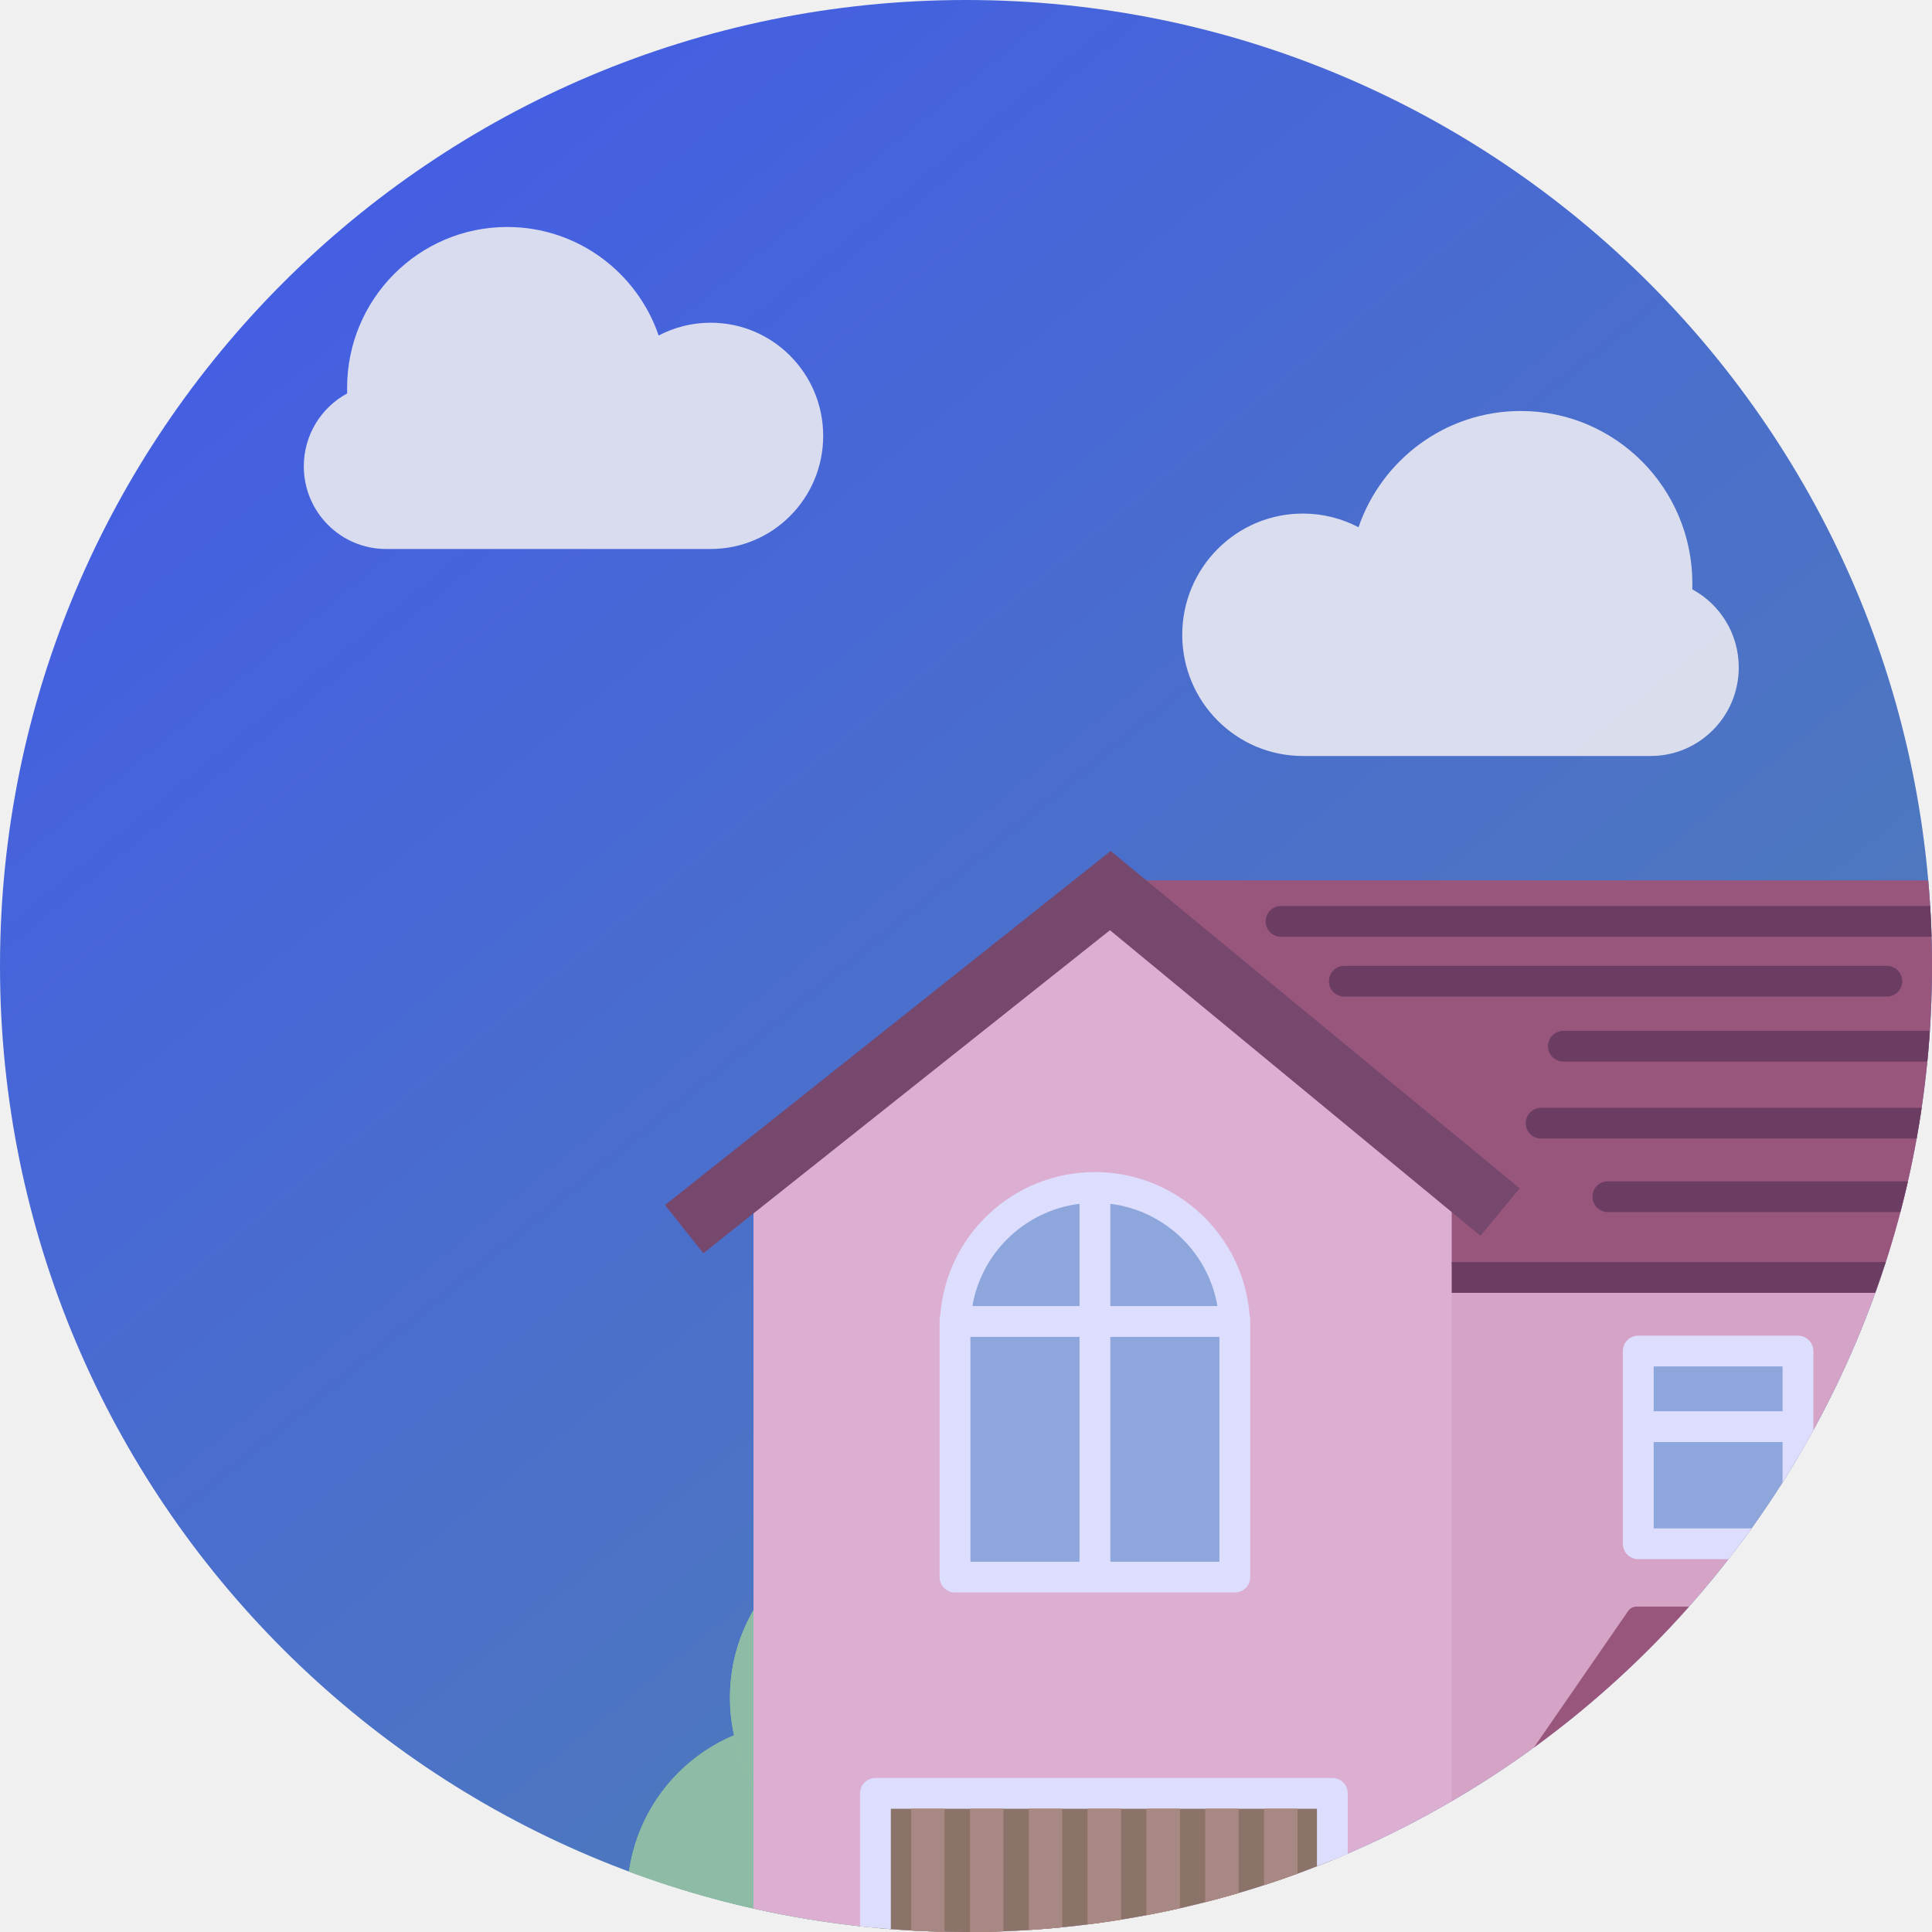
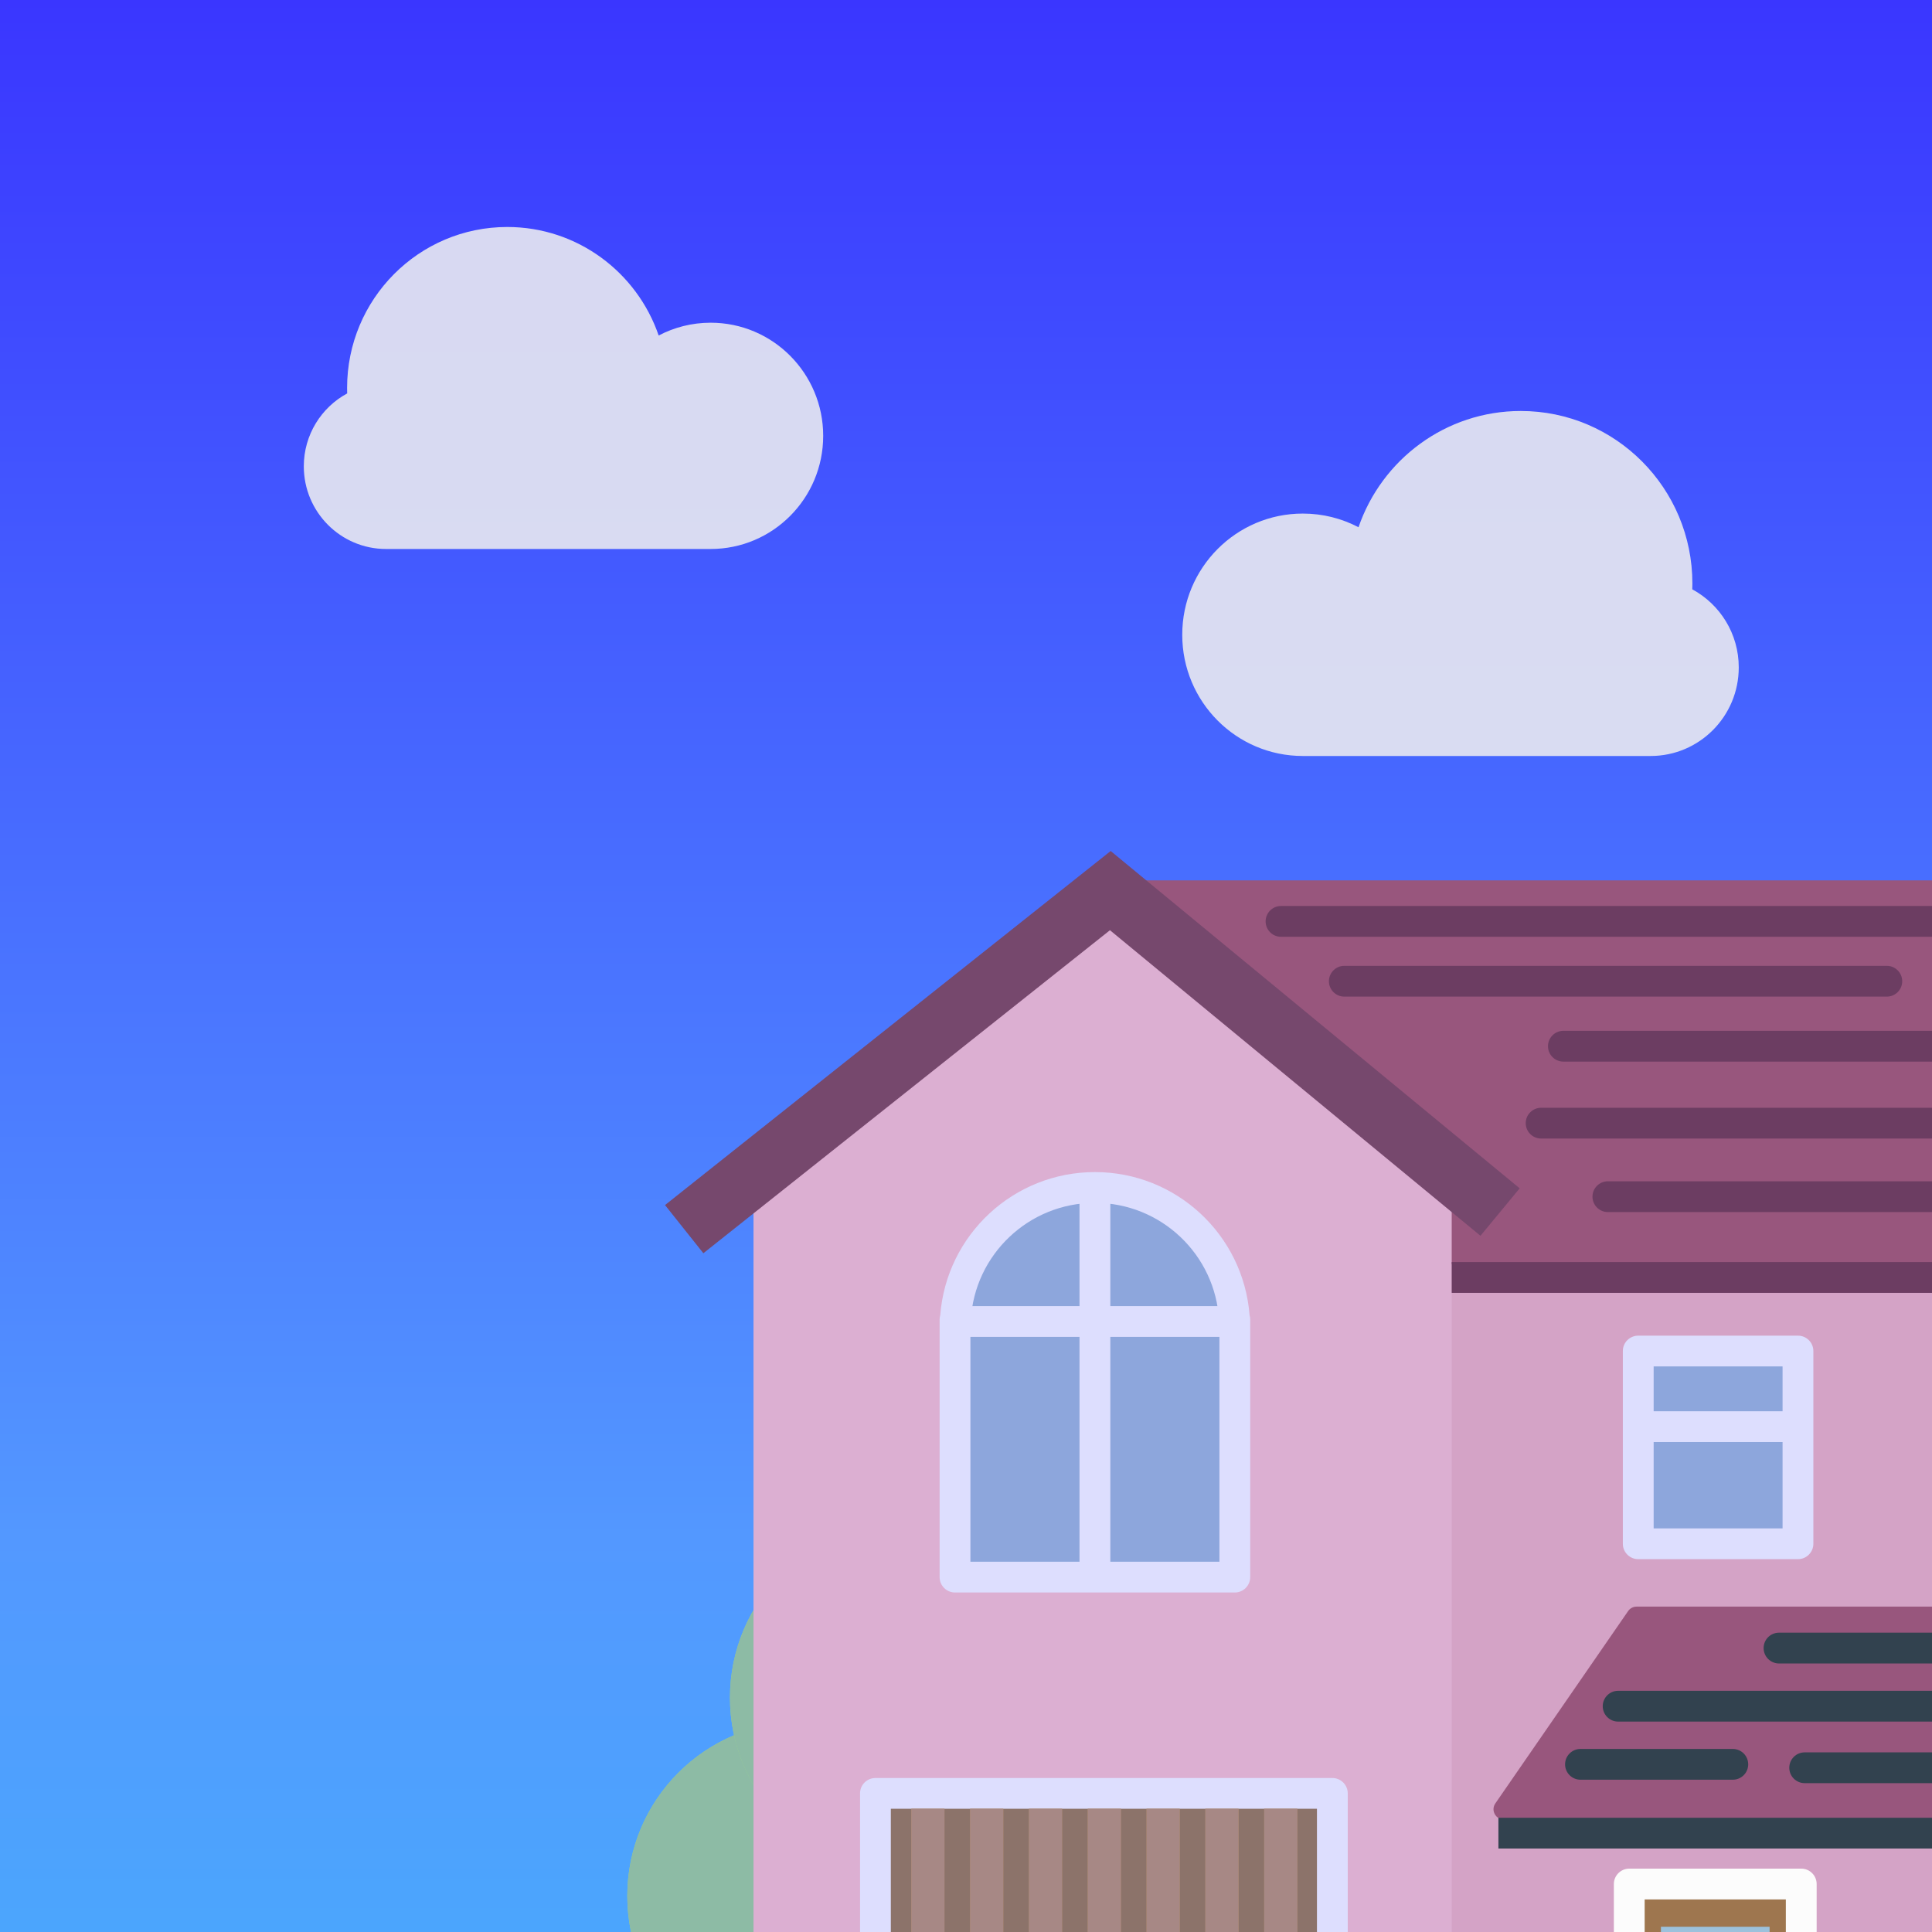
- <svg xmlns="http://www.w3.org/2000/svg" width="500" height="500" viewBox="0 0 84 84" fill="none">
-   <g id="49c2f6ae">
-     <g clip-path="url(#4b5c5fb2)">
-       <g id="0de8dcb4">
-         <circle id="a4698e03" cx="42" cy="42" r="42" fill="url(#067885e3)" />
-         <path id="2c1c6596" opacity="0.9" fill-rule="evenodd" clip-rule="evenodd" d="M22.127 23.869H30.898C33.601 23.869 35.791 21.667 35.791 18.951C35.791 16.234 33.601 14.031 30.898 14.031C30.083 14.031 29.314 14.232 28.638 14.587C27.697 11.841 25.104 9.869 22.054 9.869C18.208 9.869 15.091 13.003 15.091 16.869C15.091 16.949 15.092 17.027 15.095 17.106C13.972 17.712 13.209 18.904 13.209 20.275C13.209 22.26 14.81 23.869 16.784 23.869H22.054C22.065 23.869 22.127 23.869 22.127 23.869H22.054H22.127Z" fill="#E9E9F1" />
-         <g id="43751bde">
-           <g id="5e254ec5">
-             <path fill-rule="evenodd" clip-rule="evenodd" d="M42.452 82.434C42.452 86.622 39.054 90.017 34.863 90.017C30.671 90.017 27.274 86.622 27.274 82.434C27.274 78.246 30.671 74.852 34.863 74.852C39.054 74.852 42.452 78.246 42.452 82.434" fill="#9AD190" />
-             <path fill-rule="evenodd" clip-rule="evenodd" d="M42.452 82.434C42.452 86.622 39.054 90.017 34.863 90.017C30.671 90.017 27.274 86.622 27.274 82.434C27.274 78.246 30.671 74.852 34.863 74.852C39.054 74.852 42.452 78.246 42.452 82.434" fill="#8DBBA5" />
-           </g>
-           <g id="fafba80e">
-             <path fill-rule="evenodd" clip-rule="evenodd" d="M46.916 73.811C46.916 77.999 43.519 81.394 39.327 81.394C35.136 81.394 31.738 77.999 31.738 73.811C31.738 69.623 35.136 66.228 39.327 66.228C43.519 66.228 46.916 69.623 46.916 73.811" fill="#9AD190" />
-             <path fill-rule="evenodd" clip-rule="evenodd" d="M46.916 73.811C46.916 77.999 43.519 81.394 39.327 81.394C35.136 81.394 31.738 77.999 31.738 73.811C31.738 69.623 35.136 66.228 39.327 66.228C43.519 66.228 46.916 69.623 46.916 73.811" fill="#8DBBA5" />
-           </g>
-           <path id="40d1cfed" fill-rule="evenodd" clip-rule="evenodd" d="M62.69 97.135H109.565V49.345H62.69V97.135Z" fill="#D4A3C6" />
-           <path id="6a9d6535" fill-rule="evenodd" clip-rule="evenodd" d="M103.353 38.276H48.107V54.966H113.732L103.353 38.276" fill="#98567D" />
-           <path id="031ffcc3" fill-rule="evenodd" clip-rule="evenodd" d="M63.118 97.302H32.761V49.512L48.237 38.574L63.118 49.512V97.302" fill="#DCAFD2" />
-           <path id="6cb12f9e" fill-rule="evenodd" clip-rule="evenodd" d="M30.581 54.489L28.914 52.394L48.29 37L66.073 51.666L64.368 53.73L48.259 40.444L30.581 54.489" fill="#76486D" />
-           <path id="a01c6982" fill-rule="evenodd" clip-rule="evenodd" d="M108.252 79.108H65.382C65.022 79.108 64.81 78.705 65.015 78.409L70.789 70.045C70.872 69.925 71.01 69.853 71.157 69.853H103.174C103.33 69.853 103.475 69.934 103.556 70.067L108.634 78.43C108.814 78.728 108.6 79.108 108.252 79.108" fill="#98567D" />
-           <path id="42f6148e" fill-rule="evenodd" clip-rule="evenodd" d="M38.062 97.377H57.929V77.974H38.062V97.377Z" fill="#8C736A" />
-           <path id="8adc2297" fill-rule="evenodd" clip-rule="evenodd" d="M58.598 97.377H57.259V78.643H38.732V97.377H37.393V77.974C37.393 77.605 37.692 77.305 38.062 77.305H57.928C58.298 77.305 58.598 77.605 58.598 77.974V97.377" fill="#DDDEFE" />
-           <path id="20a51221" fill-rule="evenodd" clip-rule="evenodd" d="M71.228 67.121H78.172V58.74H71.228V67.121Z" fill="#8DA6DC" />
-           <path id="fb16c293" fill-rule="evenodd" clip-rule="evenodd" d="M71.898 66.451H77.503V59.41H71.898V66.451ZM78.172 67.79H71.228C70.859 67.79 70.558 67.49 70.558 67.12V58.741C70.558 58.371 70.859 58.072 71.228 58.072H78.172C78.542 58.072 78.842 58.371 78.842 58.741V67.12C78.842 67.49 78.542 67.79 78.172 67.79V67.79Z" fill="#DDDEFE" />
-           <path id="b148521c" fill-rule="evenodd" clip-rule="evenodd" d="M70.838 97.451H78.315V81.914H70.838V97.451Z" fill="#9E764F" />
-           <path id="384d199b" fill-rule="evenodd" clip-rule="evenodd" d="M78.985 97.451H77.645V82.584H71.507V97.451H70.168V81.914C70.168 81.545 70.468 81.245 70.838 81.245H78.315C78.685 81.245 78.985 81.545 78.985 81.914V97.451" fill="#FCFCFC" />
-           <path id="d4c3d60c" fill-rule="evenodd" clip-rule="evenodd" d="M53.671 57.372C53.496 54.173 50.851 51.629 47.605 51.629C44.358 51.629 41.714 54.173 41.539 57.372H41.522V68.57H53.688V57.372H53.671" fill="#8DA6DC" />
-           <path id="eabb7677" fill-rule="evenodd" clip-rule="evenodd" d="M42.192 67.901H53.018V57.52L53.002 57.409C52.845 54.543 50.474 52.298 47.605 52.298C44.735 52.298 42.365 54.543 42.208 57.409L42.192 57.522V67.901ZM53.688 69.239H41.522C41.152 69.239 40.853 68.939 40.853 68.57V57.372C40.853 57.305 40.862 57.24 40.881 57.179C41.153 53.679 44.076 50.96 47.605 50.96C51.133 50.96 54.057 53.679 54.329 57.179C54.347 57.24 54.357 57.305 54.357 57.372V68.57C54.357 68.939 54.057 69.239 53.688 69.239V69.239Z" fill="#DDDEFE" />
-           <path id="c526f82d" fill-rule="evenodd" clip-rule="evenodd" d="M46.935 68.31H48.275V51.584H46.935V68.31Z" fill="#DDDEFE" />
-           <path id="8255c81f" fill-rule="evenodd" clip-rule="evenodd" d="M41.634 58.125H53.613V56.787H41.634V58.125Z" fill="#DDDEFE" />
-           <path id="ee1a87a1" fill-rule="evenodd" clip-rule="evenodd" d="M72.214 90.24H76.939V83.772H72.214V90.24Z" fill="#9CC1DC" />
-           <g id="565e6891">
-             <path fill-rule="evenodd" clip-rule="evenodd" d="M39.625 97.34H41.063V78.645H39.625V97.34Z" fill="#B99068" />
-             <path fill-rule="evenodd" clip-rule="evenodd" d="M39.625 97.34H41.063V78.645H39.625V97.34Z" fill="#A78885" />
-           </g>
-           <g id="9f7ad7c5">
-             <path fill-rule="evenodd" clip-rule="evenodd" d="M42.182 97.34H43.62V78.645H42.182V97.34Z" fill="#B99068" />
-             <path fill-rule="evenodd" clip-rule="evenodd" d="M42.182 97.34H43.62V78.645H42.182V97.34Z" fill="#A78885" />
-           </g>
-           <g id="bbce0183">
-             <path fill-rule="evenodd" clip-rule="evenodd" d="M44.738 97.34H46.176V78.645H44.738V97.34Z" fill="#B99068" />
-             <path fill-rule="evenodd" clip-rule="evenodd" d="M44.738 97.34H46.176V78.645H44.738V97.34Z" fill="#A78885" />
-           </g>
-           <g id="9b3bc146">
-             <path fill-rule="evenodd" clip-rule="evenodd" d="M47.295 97.34H48.733V78.645H47.295V97.34Z" fill="#B99068" />
-             <path fill-rule="evenodd" clip-rule="evenodd" d="M47.295 97.34H48.733V78.645H47.295V97.34Z" fill="#A78885" />
-           </g>
-           <g id="b5122266">
-             <path fill-rule="evenodd" clip-rule="evenodd" d="M49.851 97.34H51.29V78.645H49.851V97.34Z" fill="#B99068" />
-             <path fill-rule="evenodd" clip-rule="evenodd" d="M49.851 97.34H51.29V78.645H49.851V97.34Z" fill="#A78885" />
-           </g>
-           <g id="41c80f41">
-             <path fill-rule="evenodd" clip-rule="evenodd" d="M52.408 97.34H53.847V78.645H52.408V97.34Z" fill="#B99068" />
-             <path fill-rule="evenodd" clip-rule="evenodd" d="M52.408 97.34H53.847V78.645H52.408V97.34Z" fill="#A78885" />
-           </g>
-           <g id="0893b162">
-             <path fill-rule="evenodd" clip-rule="evenodd" d="M54.965 97.34H56.404V78.645H54.965V97.34Z" fill="#B99068" />
-             <path fill-rule="evenodd" clip-rule="evenodd" d="M54.965 97.34H56.404V78.645H54.965V97.34Z" fill="#A78885" />
-           </g>
-           <path id="f023a19a" fill-rule="evenodd" clip-rule="evenodd" d="M65.148 80.371H108.493V79.033H65.148V80.371Z" fill="#32424F" />
-           <path id="f62c41cb" fill-rule="evenodd" clip-rule="evenodd" d="M63.118 56.211H113.721V54.873H63.118V56.211Z" fill="#6C3D62" />
-           <path id="d1e527eb" fill-rule="evenodd" clip-rule="evenodd" d="M71.284 62.697H78.241V61.359H71.284V62.697Z" fill="#DDDEFE" />
-           <path id="fad5a3a4" fill-rule="evenodd" clip-rule="evenodd" d="M103.762 77.528H78.464C78.094 77.528 77.795 77.228 77.795 76.859C77.795 76.489 78.094 76.19 78.464 76.19H103.762C104.132 76.19 104.431 76.489 104.431 76.859C104.431 77.228 104.132 77.528 103.762 77.528" fill="#32424F" />
-           <path id="3295f745" fill-rule="evenodd" clip-rule="evenodd" d="M89.922 74.852H70.354C69.984 74.852 69.684 74.552 69.684 74.183C69.684 73.813 69.984 73.513 70.354 73.513H89.922C90.293 73.513 90.592 73.813 90.592 74.183C90.592 74.552 90.293 74.852 89.922 74.852" fill="#32424F" />
-           <path id="f627156b" fill-rule="evenodd" clip-rule="evenodd" d="M93.196 72.325H77.348C76.978 72.325 76.679 72.025 76.679 71.655C76.679 71.286 76.978 70.986 77.348 70.986H93.196C93.566 70.986 93.866 71.286 93.866 71.655C93.866 72.025 93.566 72.325 93.196 72.325" fill="#32424F" />
-           <path id="e77be075" fill-rule="evenodd" clip-rule="evenodd" d="M75.339 77.379H68.717C68.347 77.379 68.047 77.08 68.047 76.71C68.047 76.341 68.347 76.041 68.717 76.041H75.339C75.709 76.041 76.009 76.341 76.009 76.71C76.009 77.08 75.709 77.379 75.339 77.379" fill="#32424F" />
-           <path id="b22ca7f5" fill-rule="evenodd" clip-rule="evenodd" d="M92.452 52.699H69.908C69.538 52.699 69.238 52.399 69.238 52.029C69.238 51.66 69.538 51.36 69.908 51.36H92.452C92.822 51.36 93.122 51.66 93.122 52.029C93.122 52.399 92.822 52.699 92.452 52.699" fill="#6C3D62" />
-           <path id="0a29852e" fill-rule="evenodd" clip-rule="evenodd" d="M96.396 49.502H67.006C66.636 49.502 66.336 49.202 66.336 48.833C66.336 48.463 66.636 48.164 67.006 48.164H96.396C96.766 48.164 97.065 48.463 97.065 48.833C97.065 49.202 96.766 49.502 96.396 49.502" fill="#6C3D62" />
-           <path id="8e15d1ed" fill-rule="evenodd" clip-rule="evenodd" d="M105.92 46.157H67.973C67.603 46.157 67.304 45.857 67.304 45.487C67.304 45.118 67.603 44.818 67.973 44.818H105.92C106.289 44.818 106.589 45.118 106.589 45.487C106.589 45.857 106.289 46.157 105.92 46.157" fill="#6C3D62" />
-           <path id="7a63ef1c" fill-rule="evenodd" clip-rule="evenodd" d="M82.036 43.331H58.449C58.08 43.331 57.779 43.032 57.779 42.663C57.779 42.293 58.08 41.993 58.449 41.993H82.036C82.405 41.993 82.705 42.293 82.705 42.663C82.705 43.032 82.405 43.331 82.036 43.331" fill="#6C3D62" />
-           <path id="29634ab9" fill-rule="evenodd" clip-rule="evenodd" d="M101.381 40.73H55.697C55.326 40.73 55.027 40.43 55.027 40.06C55.027 39.691 55.326 39.391 55.697 39.391H101.381C101.751 39.391 102.051 39.691 102.051 40.06C102.051 40.43 101.751 40.73 101.381 40.73" fill="#6C3D62" />
+ <svg xmlns="http://www.w3.org/2000/svg" width="84" height="84" viewBox="0 0 84 84" fill="none">
+   <g id="abfbc60b" clip-path="url(#03f7d079)">
+     <g id="152968ba">
+       <rect id="2073330a" x="1.14441e-05" width="85" height="84" fill="url(#869ff742)" />
+       <path id="e4875880" opacity="0.9" fill-rule="evenodd" clip-rule="evenodd" d="M22.127 23.869H30.898C33.601 23.869 35.791 21.667 35.791 18.95C35.791 16.234 33.601 14.031 30.898 14.031C30.083 14.031 29.314 14.232 28.638 14.587C27.697 11.841 25.104 9.869 22.054 9.869C18.208 9.869 15.091 13.003 15.091 16.869C15.091 16.948 15.092 17.027 15.095 17.106C13.972 17.712 13.209 18.904 13.209 20.275C13.209 22.26 14.81 23.869 16.784 23.869H22.054C22.065 23.869 22.127 23.869 22.127 23.869H22.054H22.127Z" fill="#E9E9F1" />
+       <g id="9eeeb098">
+         <g id="28c5accd">
+           <path fill-rule="evenodd" clip-rule="evenodd" d="M42.452 82.434C42.452 86.622 39.054 90.017 34.863 90.017C30.671 90.017 27.274 86.622 27.274 82.434C27.274 78.246 30.671 74.852 34.863 74.852C39.054 74.852 42.452 78.246 42.452 82.434" fill="#9AD190" />
+           <path fill-rule="evenodd" clip-rule="evenodd" d="M42.452 82.434C42.452 86.622 39.054 90.017 34.863 90.017C30.671 90.017 27.274 86.622 27.274 82.434C27.274 78.246 30.671 74.852 34.863 74.852C39.054 74.852 42.452 78.246 42.452 82.434" fill="#8DBBA5" />
        </g>
+         <g id="53c11625">
+           <path fill-rule="evenodd" clip-rule="evenodd" d="M46.916 73.811C46.916 77.999 43.519 81.394 39.327 81.394C35.136 81.394 31.738 77.999 31.738 73.811C31.738 69.623 35.136 66.228 39.327 66.228C43.519 66.228 46.916 69.623 46.916 73.811" fill="#9AD190" />
+           <path fill-rule="evenodd" clip-rule="evenodd" d="M46.916 73.811C46.916 77.999 43.519 81.394 39.327 81.394C35.136 81.394 31.738 77.999 31.738 73.811C31.738 69.623 35.136 66.228 39.327 66.228C43.519 66.228 46.916 69.623 46.916 73.811" fill="#8DBBA5" />
+         </g>
+         <path id="51566d2f" fill-rule="evenodd" clip-rule="evenodd" d="M62.69 97.135H109.565V49.345H62.69V97.135Z" fill="#D4A3C6" />
+         <path id="26d7dc74" fill-rule="evenodd" clip-rule="evenodd" d="M103.353 38.276H48.107V54.966H113.732L103.353 38.276" fill="#98567D" />
+         <path id="07944bd2" fill-rule="evenodd" clip-rule="evenodd" d="M63.118 97.302H32.761V49.512L48.237 38.574L63.118 49.512V97.302" fill="#DCAFD2" />
+         <path id="bdf95d07" fill-rule="evenodd" clip-rule="evenodd" d="M30.581 54.489L28.914 52.394L48.29 37L66.073 51.666L64.368 53.73L48.259 40.444L30.581 54.489" fill="#76486D" />
+         <path id="955943f8" fill-rule="evenodd" clip-rule="evenodd" d="M108.252 79.108H65.382C65.022 79.108 64.81 78.705 65.015 78.409L70.789 70.045C70.872 69.925 71.01 69.853 71.157 69.853H103.174C103.33 69.853 103.475 69.934 103.556 70.067L108.633 78.43C108.814 78.728 108.6 79.108 108.252 79.108" fill="#98567D" />
+         <path id="9a313d2c" fill-rule="evenodd" clip-rule="evenodd" d="M38.062 97.377H57.929V77.974H38.062V97.377Z" fill="#8C736A" />
+         <path id="bf3ac010" fill-rule="evenodd" clip-rule="evenodd" d="M58.598 97.377H57.259V78.643H38.732V97.377H37.393V77.974C37.393 77.605 37.692 77.305 38.062 77.305H57.929C58.298 77.305 58.598 77.605 58.598 77.974V97.377" fill="#DDDEFE" />
+         <path id="2b8efb18" fill-rule="evenodd" clip-rule="evenodd" d="M71.228 67.121H78.172V58.74H71.228V67.121Z" fill="#8DA6DC" />
+         <path id="68c7ab6f" fill-rule="evenodd" clip-rule="evenodd" d="M71.898 66.451H77.503V59.41H71.898V66.451ZM78.172 67.79H71.228C70.859 67.79 70.558 67.49 70.558 67.12V58.741C70.558 58.371 70.859 58.072 71.228 58.072H78.172C78.542 58.072 78.842 58.371 78.842 58.741V67.12C78.842 67.49 78.542 67.79 78.172 67.79V67.79Z" fill="#DDDEFE" />
+         <path id="1d8c567a" fill-rule="evenodd" clip-rule="evenodd" d="M70.838 97.451H78.315V81.914H70.838V97.451Z" fill="#9E764F" />
+         <path id="f74bc7b4" fill-rule="evenodd" clip-rule="evenodd" d="M78.985 97.451H77.645V82.584H71.507V97.451H70.168V81.914C70.168 81.545 70.468 81.245 70.838 81.245H78.315C78.685 81.245 78.985 81.545 78.985 81.914V97.451" fill="#FCFCFC" />
+         <path id="1b6a1513" fill-rule="evenodd" clip-rule="evenodd" d="M53.67 57.372C53.495 54.173 50.851 51.629 47.605 51.629C44.358 51.629 41.714 54.173 41.539 57.372H41.522V68.57H53.688V57.372H53.67" fill="#8DA6DC" />
+         <path id="f1904b27" fill-rule="evenodd" clip-rule="evenodd" d="M42.192 67.901H53.018V57.52L53.002 57.409C52.845 54.543 50.475 52.298 47.605 52.298C44.735 52.298 42.365 54.543 42.208 57.409L42.192 57.522V67.901ZM53.688 69.239H41.522C41.152 69.239 40.853 68.939 40.853 68.57V57.372C40.853 57.305 40.862 57.24 40.881 57.179C41.153 53.679 44.076 50.96 47.605 50.96C51.133 50.96 54.057 53.679 54.329 57.179C54.347 57.24 54.357 57.305 54.357 57.372V68.57C54.357 68.939 54.057 69.239 53.688 69.239V69.239Z" fill="#DDDEFE" />
+         <path id="a77fe41a" fill-rule="evenodd" clip-rule="evenodd" d="M46.935 68.31H48.275V51.584H46.935V68.31Z" fill="#DDDEFE" />
+         <path id="d4b46177" fill-rule="evenodd" clip-rule="evenodd" d="M41.634 58.125H53.613V56.787H41.634V58.125Z" fill="#DDDEFE" />
+         <path id="0fd71b8b" fill-rule="evenodd" clip-rule="evenodd" d="M72.214 90.24H76.939V83.772H72.214V90.24Z" fill="#9CC1DC" />
+         <g id="bdff369f">
+           <path fill-rule="evenodd" clip-rule="evenodd" d="M39.625 97.34H41.063V78.645H39.625V97.34Z" fill="#B99068" />
+           <path fill-rule="evenodd" clip-rule="evenodd" d="M39.625 97.34H41.063V78.645H39.625V97.34Z" fill="#A78885" />
+         </g>
+         <g id="49208dbb">
+           <path fill-rule="evenodd" clip-rule="evenodd" d="M42.182 97.34H43.62V78.645H42.182V97.34Z" fill="#B99068" />
+           <path fill-rule="evenodd" clip-rule="evenodd" d="M42.182 97.34H43.62V78.645H42.182V97.34Z" fill="#A78885" />
+         </g>
+         <g id="94680a91">
+           <path fill-rule="evenodd" clip-rule="evenodd" d="M44.738 97.34H46.176V78.645H44.738V97.34Z" fill="#B99068" />
+           <path fill-rule="evenodd" clip-rule="evenodd" d="M44.738 97.34H46.176V78.645H44.738V97.34Z" fill="#A78885" />
+         </g>
+         <g id="7633c16f">
+           <path fill-rule="evenodd" clip-rule="evenodd" d="M47.295 97.34H48.733V78.645H47.295V97.34Z" fill="#B99068" />
+           <path fill-rule="evenodd" clip-rule="evenodd" d="M47.295 97.34H48.733V78.645H47.295V97.34Z" fill="#A78885" />
+         </g>
+         <g id="169335b8">
+           <path fill-rule="evenodd" clip-rule="evenodd" d="M49.851 97.34H51.29V78.645H49.851V97.34Z" fill="#B99068" />
+           <path fill-rule="evenodd" clip-rule="evenodd" d="M49.851 97.34H51.29V78.645H49.851V97.34Z" fill="#A78885" />
+         </g>
+         <g id="0863e4d8">
+           <path fill-rule="evenodd" clip-rule="evenodd" d="M52.408 97.34H53.847V78.645H52.408V97.34Z" fill="#B99068" />
+           <path fill-rule="evenodd" clip-rule="evenodd" d="M52.408 97.34H53.847V78.645H52.408V97.34Z" fill="#A78885" />
+         </g>
+         <g id="34ec02c9">
+           <path fill-rule="evenodd" clip-rule="evenodd" d="M54.965 97.34H56.404V78.645H54.965V97.34Z" fill="#B99068" />
+           <path fill-rule="evenodd" clip-rule="evenodd" d="M54.965 97.34H56.404V78.645H54.965V97.34Z" fill="#A78885" />
+         </g>
+         <path id="7fcff039" fill-rule="evenodd" clip-rule="evenodd" d="M65.148 80.371H108.493V79.033H65.148V80.371Z" fill="#32424F" />
+         <path id="827fdfb8" fill-rule="evenodd" clip-rule="evenodd" d="M63.118 56.211H113.721V54.873H63.118V56.211Z" fill="#6C3D62" />
+         <path id="f88f581b" fill-rule="evenodd" clip-rule="evenodd" d="M71.284 62.697H78.241V61.359H71.284V62.697Z" fill="#DDDEFE" />
+         <path id="bb71dc14" fill-rule="evenodd" clip-rule="evenodd" d="M103.762 77.528H78.464C78.094 77.528 77.795 77.228 77.795 76.859C77.795 76.489 78.094 76.19 78.464 76.19H103.762C104.132 76.19 104.431 76.489 104.431 76.859C104.431 77.228 104.132 77.528 103.762 77.528" fill="#32424F" />
+         <path id="27adc53e" fill-rule="evenodd" clip-rule="evenodd" d="M89.922 74.852H70.354C69.984 74.852 69.684 74.552 69.684 74.183C69.684 73.813 69.984 73.513 70.354 73.513H89.922C90.292 73.513 90.592 73.813 90.592 74.183C90.592 74.552 90.292 74.852 89.922 74.852" fill="#32424F" />
+         <path id="74d9906a" fill-rule="evenodd" clip-rule="evenodd" d="M93.196 72.325H77.348C76.978 72.325 76.679 72.025 76.679 71.655C76.679 71.286 76.978 70.986 77.348 70.986H93.196C93.566 70.986 93.866 71.286 93.866 71.655C93.866 72.025 93.566 72.325 93.196 72.325" fill="#32424F" />
+         <path id="1ec67da7" fill-rule="evenodd" clip-rule="evenodd" d="M75.339 77.379H68.717C68.347 77.379 68.047 77.08 68.047 76.71C68.047 76.341 68.347 76.041 68.717 76.041H75.339C75.709 76.041 76.009 76.341 76.009 76.71C76.009 77.08 75.709 77.379 75.339 77.379" fill="#32424F" />
+         <path id="3d6fa91d" fill-rule="evenodd" clip-rule="evenodd" d="M92.452 52.699H69.908C69.538 52.699 69.238 52.399 69.238 52.029C69.238 51.66 69.538 51.36 69.908 51.36H92.452C92.822 51.36 93.122 51.66 93.122 52.029C93.122 52.399 92.822 52.699 92.452 52.699" fill="#6C3D62" />
+         <path id="285e88eb" fill-rule="evenodd" clip-rule="evenodd" d="M96.395 49.502H67.006C66.636 49.502 66.336 49.202 66.336 48.833C66.336 48.463 66.636 48.164 67.006 48.164H96.395C96.766 48.164 97.065 48.463 97.065 48.833C97.065 49.202 96.766 49.502 96.395 49.502" fill="#6C3D62" />
+         <path id="0d9cec09" fill-rule="evenodd" clip-rule="evenodd" d="M105.92 46.157H67.973C67.603 46.157 67.304 45.857 67.304 45.487C67.304 45.118 67.603 44.818 67.973 44.818H105.92C106.289 44.818 106.589 45.118 106.589 45.487C106.589 45.857 106.289 46.157 105.92 46.157" fill="#6C3D62" />
+         <path id="a9c70298" fill-rule="evenodd" clip-rule="evenodd" d="M82.036 43.331H58.449C58.08 43.331 57.779 43.032 57.779 42.663C57.779 42.293 58.08 41.993 58.449 41.993H82.036C82.405 41.993 82.705 42.293 82.705 42.663C82.705 43.032 82.405 43.331 82.036 43.331" fill="#6C3D62" />
+         <path id="1dc056d4" fill-rule="evenodd" clip-rule="evenodd" d="M101.381 40.73H55.696C55.326 40.73 55.027 40.43 55.027 40.06C55.027 39.691 55.326 39.391 55.696 39.391H101.381C101.751 39.391 102.05 39.691 102.05 40.06C102.05 40.43 101.751 40.73 101.381 40.73" fill="#6C3D62" />
      </g>
-       <path id="f088a231" opacity="0.9" fill-rule="evenodd" clip-rule="evenodd" d="M66.043 32.869H56.645C53.749 32.869 51.402 30.51 51.402 27.599C51.402 24.688 53.749 22.329 56.645 22.329C57.518 22.329 58.342 22.544 59.066 22.924C60.075 19.982 62.853 17.869 66.121 17.869C70.241 17.869 73.581 21.227 73.581 25.369C73.581 25.454 73.58 25.539 73.577 25.623C74.78 26.273 75.598 27.549 75.598 29.018C75.598 31.145 73.883 32.869 71.767 32.869H66.121C66.109 32.869 66.043 32.869 66.043 32.869H66.121H66.043Z" fill="#E9E9F1" />
    </g>
+     <path id="ceb1a876" opacity="0.9" fill-rule="evenodd" clip-rule="evenodd" d="M66.043 32.869H56.645C53.749 32.869 51.402 30.51 51.402 27.599C51.402 24.688 53.749 22.329 56.645 22.329C57.518 22.329 58.342 22.544 59.066 22.924C60.075 19.982 62.853 17.869 66.121 17.869C70.241 17.869 73.582 21.227 73.582 25.369C73.582 25.454 73.58 25.539 73.577 25.623C74.78 26.273 75.598 27.549 75.598 29.018C75.598 31.145 73.883 32.869 71.767 32.869H66.121C66.109 32.869 66.043 32.869 66.043 32.869H66.121H66.043Z" fill="#E9E9F1" />
  </g>
  <defs>
-     <linearGradient id="067885e3" x1="-18.803" y1="37.903" x2="45.001" y2="115.902" gradientUnits="userSpaceOnUse">
-       <stop stop-color="#445FE2" />
-       <stop offset="1" stop-color="#5385AC" />
+     <linearGradient id="869ff742" x1="-11.576" y1="0" x2="-11.576" y2="106.88" gradientUnits="userSpaceOnUse">
+       <stop stop-color="#3A36FF" />
+       <stop offset="0.625" stop-color="#5398FF" />
+       <stop offset="1" stop-color="#41B7FA" />
    </linearGradient>
-     <clipPath id="4b5c5fb2">
-       <rect width="84" height="84" rx="42" fill="white" />
+     <clipPath id="03f7d079">
+       <rect width="84" height="84" fill="white" />
    </clipPath>
  </defs>
</svg>
